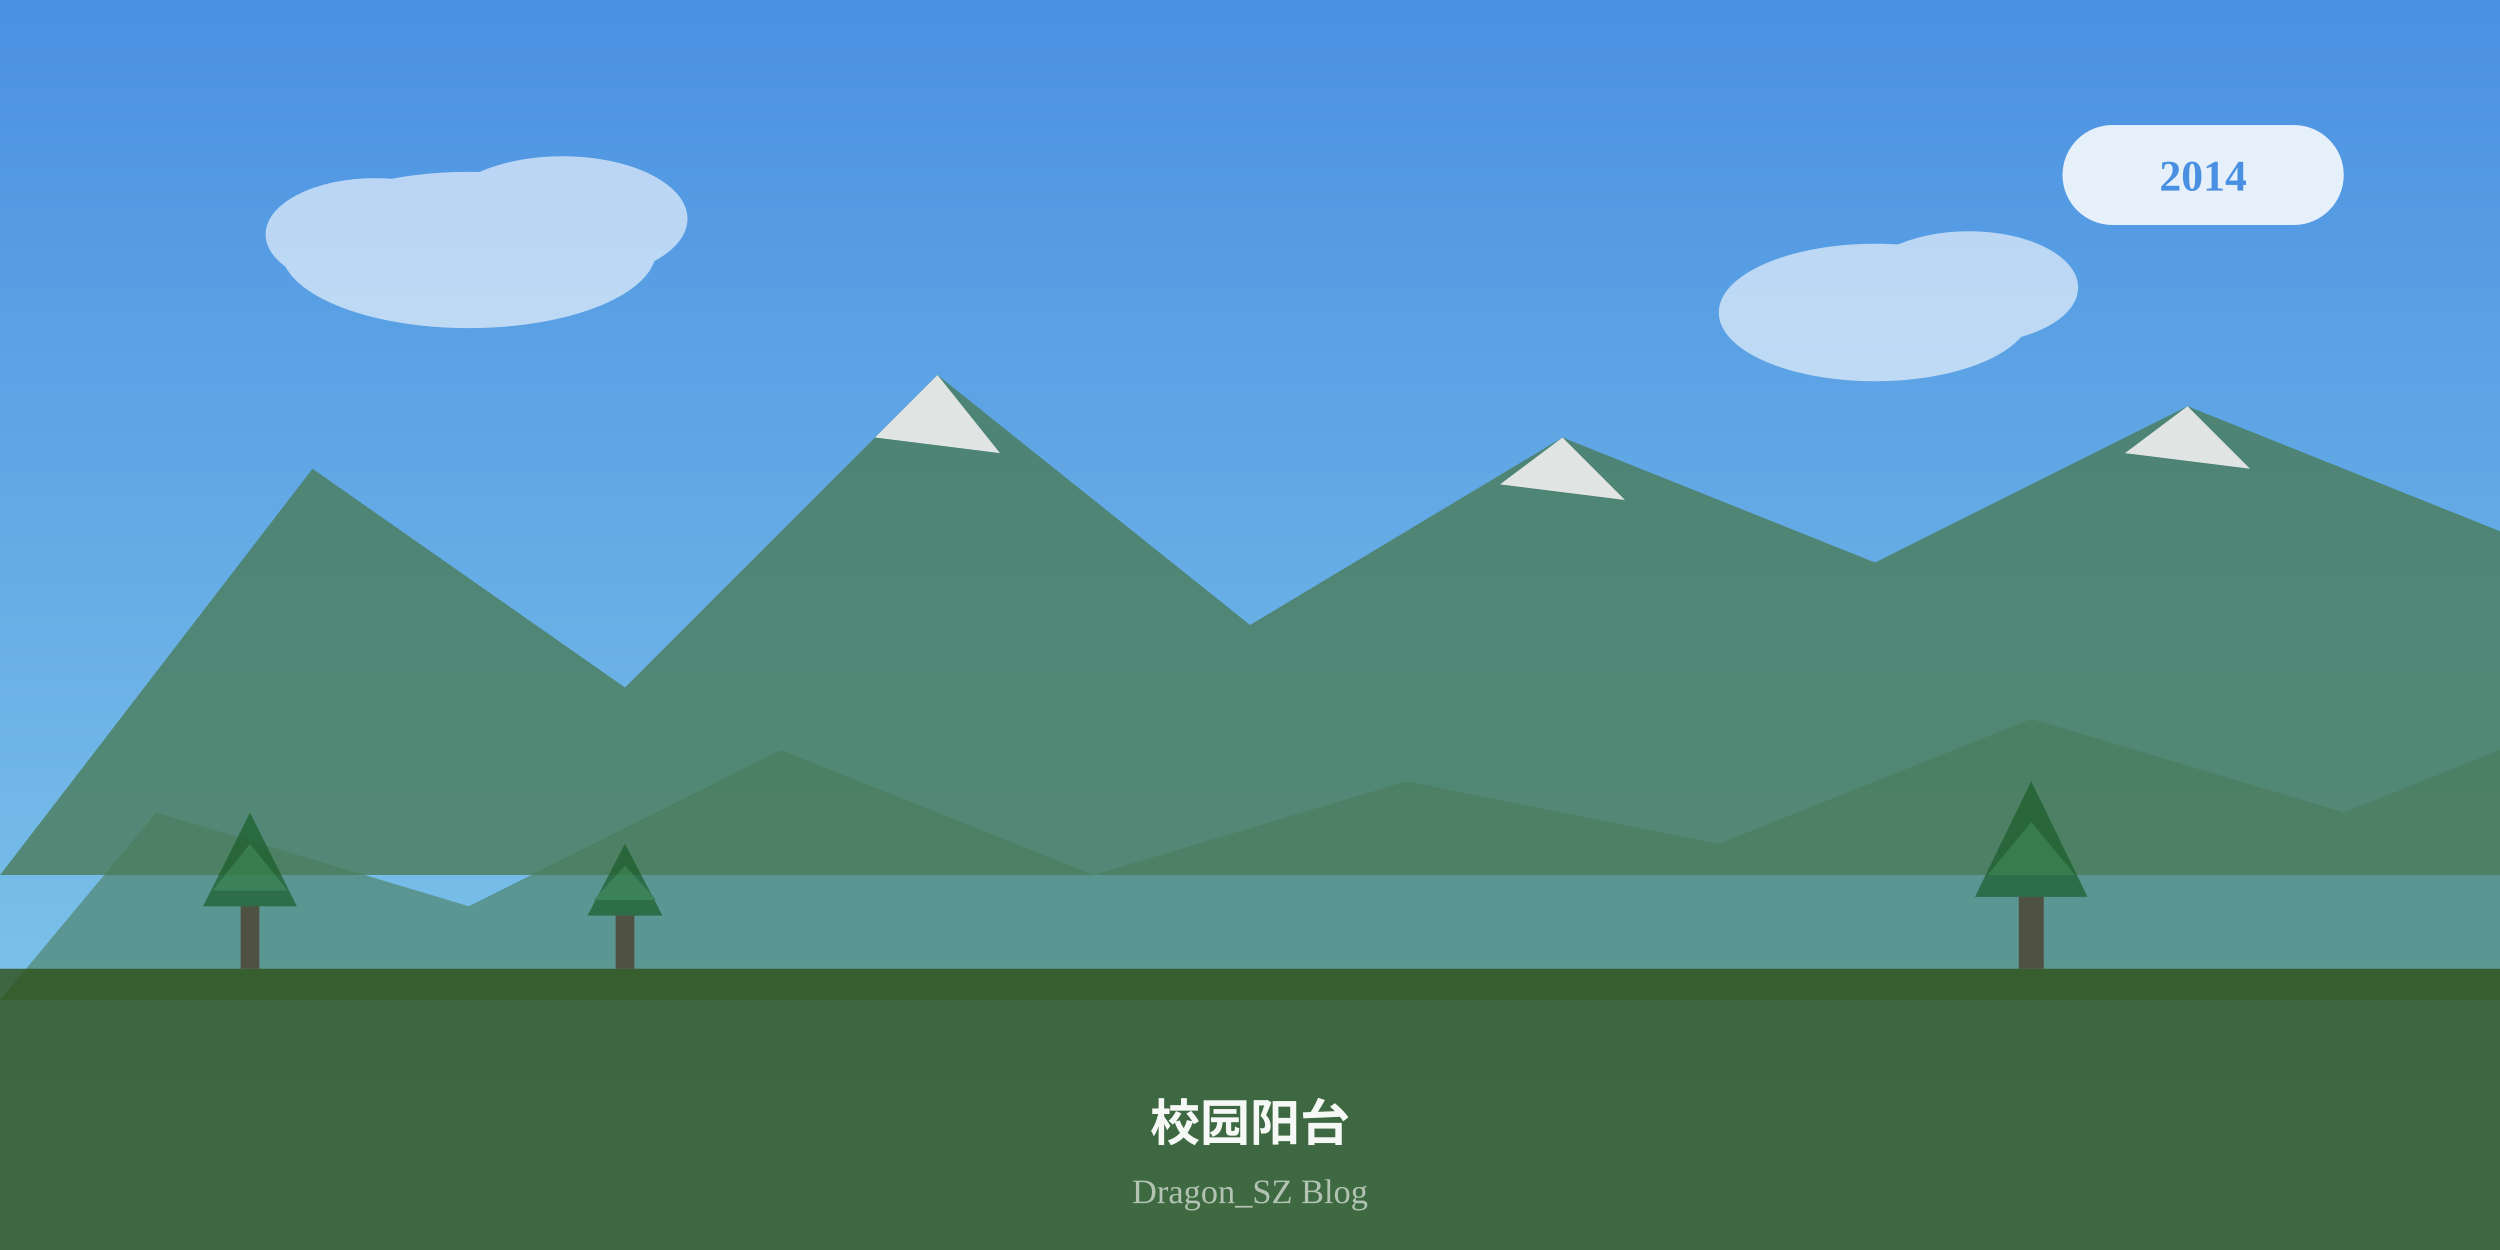
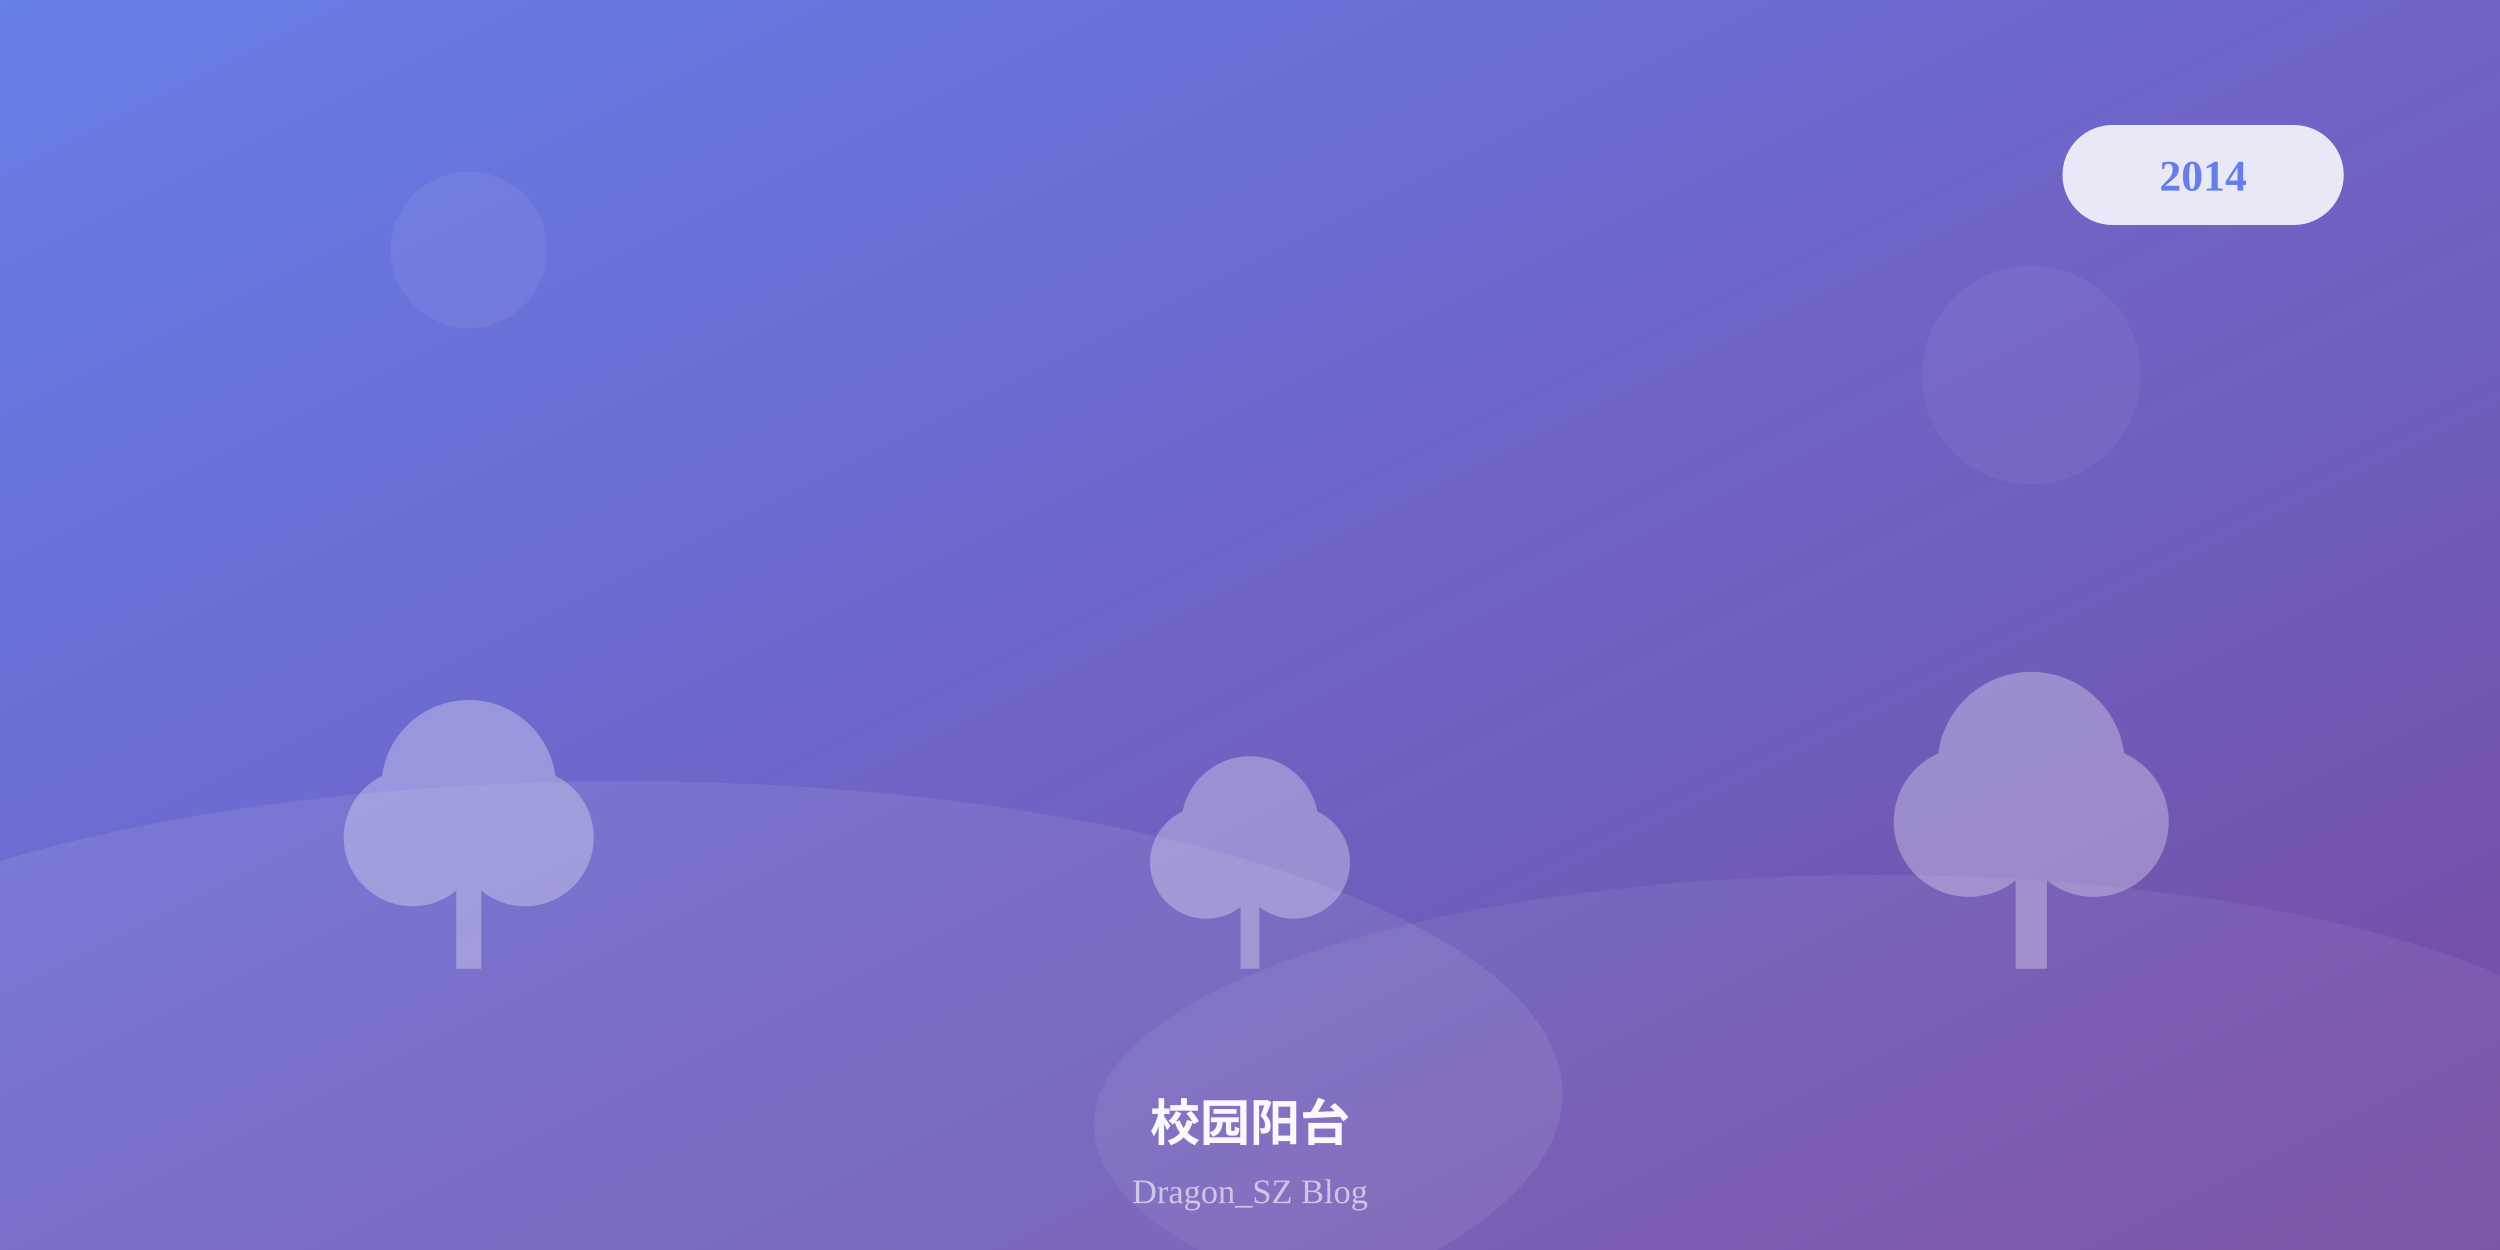
<svg xmlns="http://www.w3.org/2000/svg" viewBox="0 0 800 400" width="100%" height="100%">
  <defs>
-     <linearGradient id="sky" x1="0%" y1="0%" x2="0%" y2="100%">
-       <stop offset="0%" style="stop-color:#4a90e2;stop-opacity:1" />
-       <stop offset="100%" style="stop-color:#87ceeb;stop-opacity:1" />
+     <linearGradient id="bg" x1="0%" y1="0%" x2="100%" y2="100%">
+       <stop offset="0%" style="stop-color:#667eea;stop-opacity:1" />
+       <stop offset="100%" style="stop-color:#764ba2;stop-opacity:1" />
    </linearGradient>
  </defs>
-   <rect width="800" height="400" fill="url(#sky)" />
-   <g opacity="0.6">
-     <ellipse cx="150" cy="80" rx="60" ry="25" fill="white" />
-     <ellipse cx="180" cy="70" rx="40" ry="20" fill="white" />
-     <ellipse cx="120" cy="75" rx="35" ry="18" fill="white" />
-     <ellipse cx="600" cy="100" rx="50" ry="22" fill="white" />
-     <ellipse cx="630" cy="92" rx="35" ry="18" fill="white" />
-   </g>
-   <polygon points="0,280 100,150 200,220 300,120 400,200 500,140 600,180 700,130 800,170 800,280" fill="#4a7c59" opacity="0.8" />
-   <polygon points="280,140 300,120 320,145" fill="#f0f0f0" opacity="0.9" />
-   <polygon points="480,155 500,140 520,160" fill="#f0f0f0" opacity="0.9" />
-   <polygon points="680,145 700,130 720,150" fill="#f0f0f0" opacity="0.9" />
-   <polygon points="0,320 50,260 150,290 250,240 350,280 450,250 550,270 650,230 750,260 800,240 800,320" fill="#4a7c59" opacity="0.6" />
-   <rect x="0" y="310" width="800" height="90" fill="#2d5016" opacity="0.8" />
-   <g opacity="0.7">
-     <g transform="translate(80, 280)">
-       <rect x="-3" y="0" width="6" height="30" fill="#4a3520" />
-       <polygon points="0,-20 -15,10 15,10" fill="#1a5c2a" />
-       <polygon points="0,-10 -12,5 12,5" fill="#2d7a3e" />
+   <rect width="800" height="400" fill="url(#bg)" />
+   <ellipse cx="200" cy="350" rx="300" ry="100" fill="white" opacity="0.08" />
+   <ellipse cx="600" cy="360" rx="250" ry="80" fill="white" opacity="0.06" />
+   <g opacity="0.3">
+     <g transform="translate(150, 260)">
+       <rect x="-4" y="0" width="8" height="50" fill="white" />
+       <circle cx="0" cy="-8" r="28" fill="white" />
+       <circle cx="-18" cy="8" r="22" fill="white" />
+       <circle cx="18" cy="8" r="22" fill="white" />
    </g>
-     <g transform="translate(200, 285)">
-       <rect x="-3" y="0" width="6" height="25" fill="#4a3520" />
-       <polygon points="0,-15 -12,8 12,8" fill="#1a5c2a" />
-       <polygon points="0,-8 -10,3 10,3" fill="#2d7a3e" />
+     <g transform="translate(400, 270)">
+       <rect x="-3" y="0" width="6" height="40" fill="white" />
+       <circle cx="0" cy="-6" r="22" fill="white" />
+       <circle cx="-14" cy="6" r="18" fill="white" />
+       <circle cx="14" cy="6" r="18" fill="white" />
    </g>
-     <g transform="translate(650, 275)">
-       <rect x="-4" y="0" width="8" height="35" fill="#4a3520" />
-       <polygon points="0,-25 -18,12 18,12" fill="#1a5c2a" />
-       <polygon points="0,-12 -14,5 14,5" fill="#2d7a3e" />
+     <g transform="translate(650, 255)">
+       <rect x="-5" y="0" width="10" height="55" fill="white" />
+       <circle cx="0" cy="-10" r="30" fill="white" />
+       <circle cx="-20" cy="8" r="24" fill="white" />
+       <circle cx="20" cy="8" r="24" fill="white" />
    </g>
  </g>
+   <circle cx="150" cy="80" r="25" fill="white" opacity="0.06" />
+   <circle cx="650" cy="120" r="35" fill="white" opacity="0.05" />
  <g transform="translate(660, 40)">
    <rect width="90" height="32" rx="16" fill="white" opacity="0.85" />
-     <text x="45" y="21" text-anchor="middle" font-size="14" font-weight="bold" fill="#4a90e2">2014</text>
+     <text x="45" y="21" text-anchor="middle" font-size="14" font-weight="bold" fill="#667eea">2014</text>
  </g>
  <text x="400" y="365" text-anchor="middle" font-size="16" font-weight="bold" fill="white" opacity="0.95">校园阳台</text>
  <text x="400" y="385" text-anchor="middle" font-size="11" fill="white" opacity="0.6">Dragon_SZ Blog</text>
</svg>
